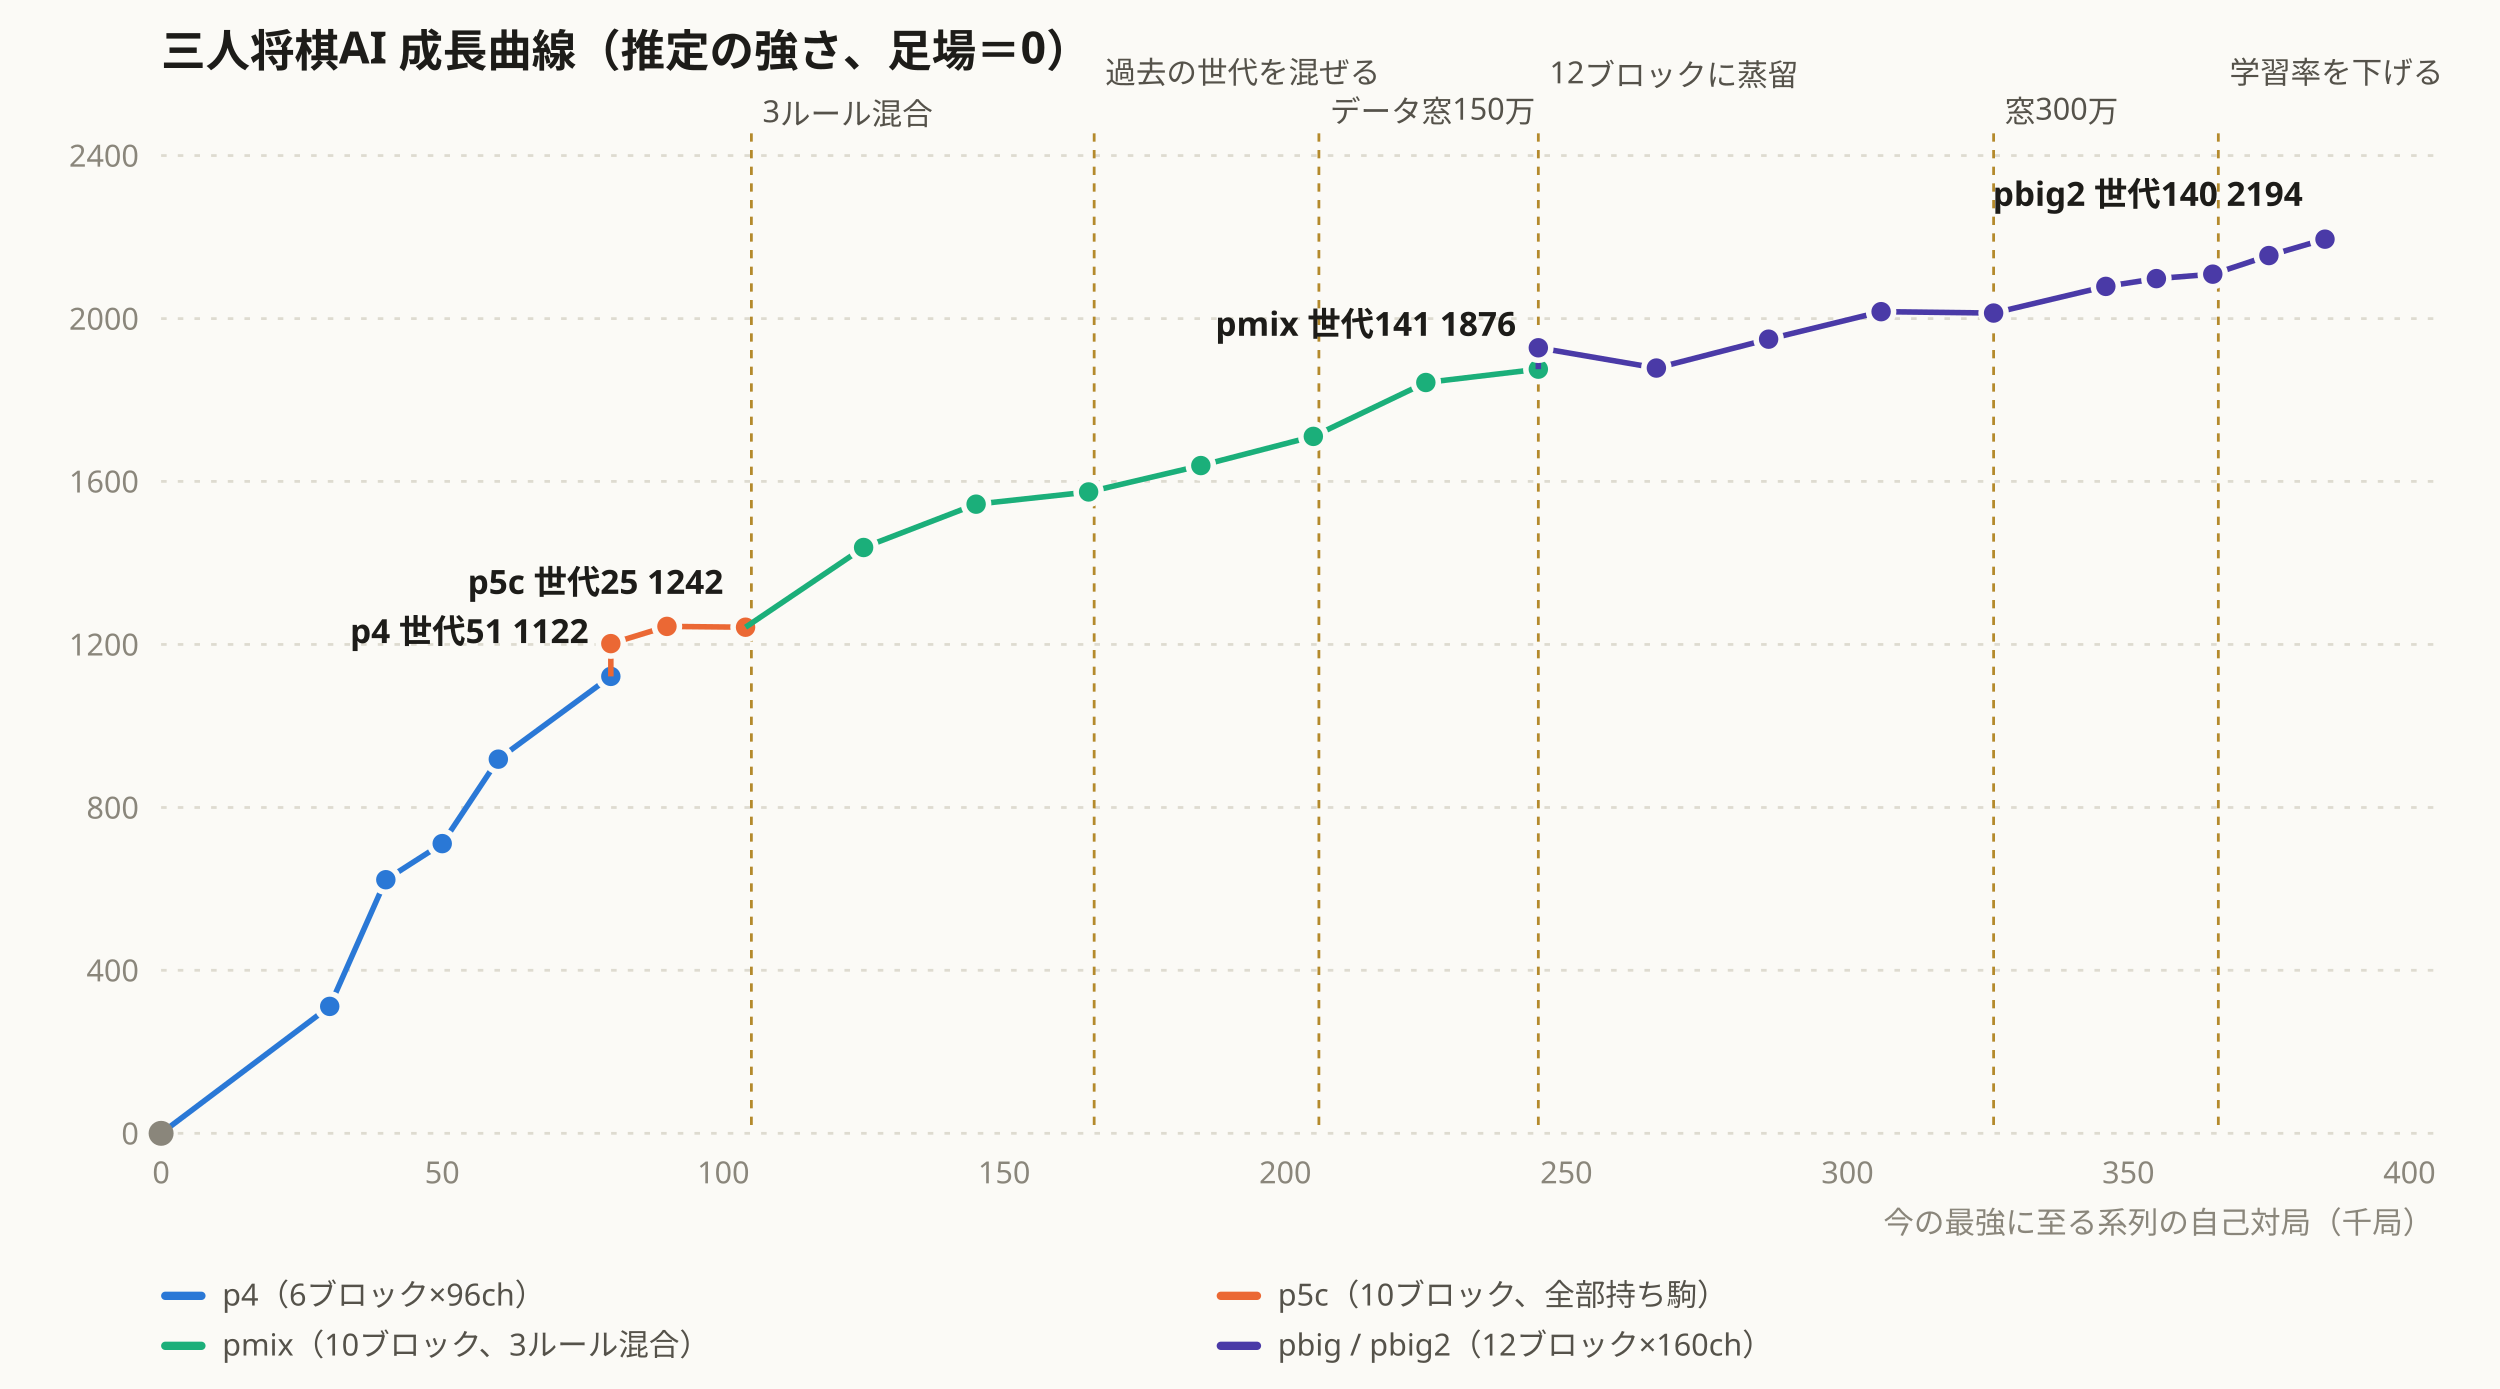
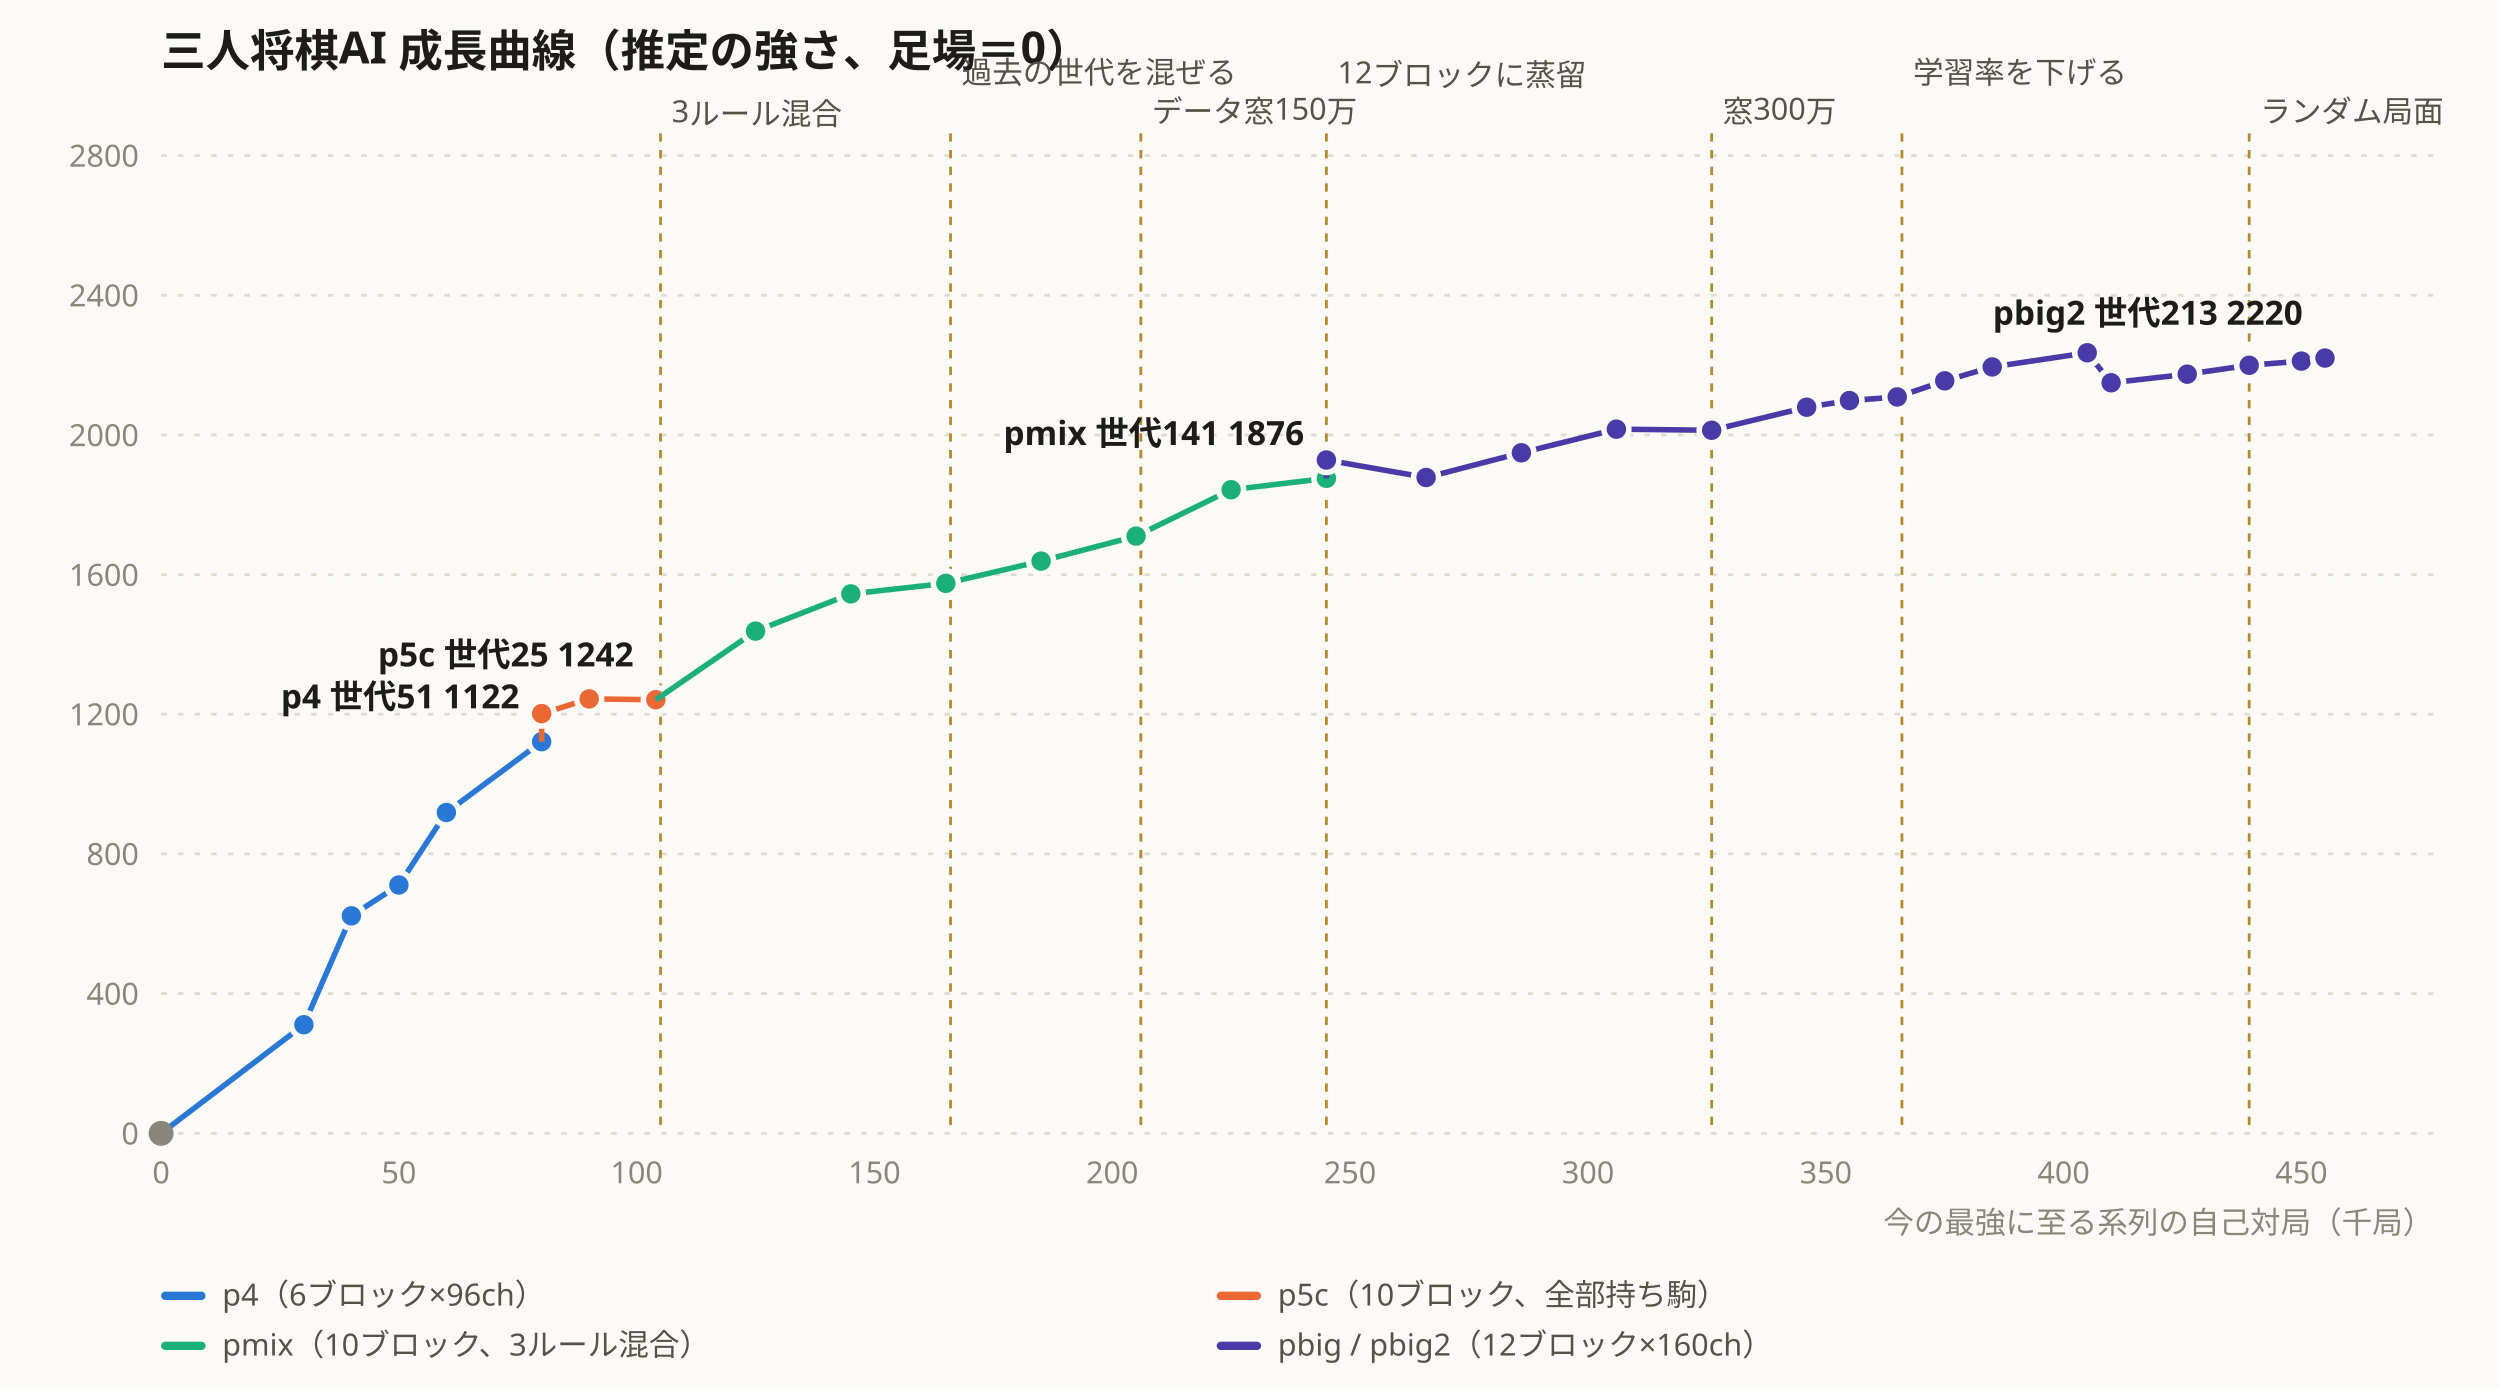
<svg xmlns="http://www.w3.org/2000/svg" viewBox="0 0 900 500" font-family="Hiragino Sans, Yu Gothic, Meiryo, sans-serif">
  <rect width="900" height="500" fill="#fbfaf6" />
  <text x="58" y="24" font-size="16" font-weight="700" fill="#1d1c19">三人将棋AI 成長曲線（推定の強さ、足場＝0）</text>
  <line x1="58" x2="876" y1="408.0" y2="408.0" stroke="#dedbd0" stroke-dasharray="2 4" />
  <text x="50" y="412.0" font-size="11" fill="#8a867b" text-anchor="end">0</text>
-   <line x1="58" x2="876" y1="349.3" y2="349.3" stroke="#dedbd0" stroke-dasharray="2 4" />
-   <text x="50" y="353.3" font-size="11" fill="#8a867b" text-anchor="end">400</text>
-   <line x1="58" x2="876" y1="290.7" y2="290.7" stroke="#dedbd0" stroke-dasharray="2 4" />
-   <text x="50" y="294.7" font-size="11" fill="#8a867b" text-anchor="end">800</text>
-   <line x1="58" x2="876" y1="232.0" y2="232.0" stroke="#dedbd0" stroke-dasharray="2 4" />
-   <text x="50" y="236.0" font-size="11" fill="#8a867b" text-anchor="end">1200</text>
-   <line x1="58" x2="876" y1="173.3" y2="173.3" stroke="#dedbd0" stroke-dasharray="2 4" />
-   <text x="50" y="177.3" font-size="11" fill="#8a867b" text-anchor="end">1600</text>
-   <line x1="58" x2="876" y1="114.7" y2="114.7" stroke="#dedbd0" stroke-dasharray="2 4" />
-   <text x="50" y="118.7" font-size="11" fill="#8a867b" text-anchor="end">2000</text>
+   <line x1="58" x2="876" y1="357.7" y2="357.7" stroke="#dedbd0" stroke-dasharray="2 4" />
+   <text x="50" y="361.7" font-size="11" fill="#8a867b" text-anchor="end">400</text>
+   <line x1="58" x2="876" y1="307.4" y2="307.4" stroke="#dedbd0" stroke-dasharray="2 4" />
+   <text x="50" y="311.4" font-size="11" fill="#8a867b" text-anchor="end">800</text>
+   <line x1="58" x2="876" y1="257.1" y2="257.1" stroke="#dedbd0" stroke-dasharray="2 4" />
+   <text x="50" y="261.1" font-size="11" fill="#8a867b" text-anchor="end">1200</text>
+   <line x1="58" x2="876" y1="206.9" y2="206.9" stroke="#dedbd0" stroke-dasharray="2 4" />
+   <text x="50" y="210.9" font-size="11" fill="#8a867b" text-anchor="end">1600</text>
+   <line x1="58" x2="876" y1="156.6" y2="156.6" stroke="#dedbd0" stroke-dasharray="2 4" />
+   <text x="50" y="160.6" font-size="11" fill="#8a867b" text-anchor="end">2000</text>
+   <line x1="58" x2="876" y1="106.3" y2="106.3" stroke="#dedbd0" stroke-dasharray="2 4" />
+   <text x="50" y="110.3" font-size="11" fill="#8a867b" text-anchor="end">2400</text>
  <line x1="58" x2="876" y1="56.0" y2="56.0" stroke="#dedbd0" stroke-dasharray="2 4" />
-   <text x="50" y="60.0" font-size="11" fill="#8a867b" text-anchor="end">2400</text>
+   <text x="50" y="60.0" font-size="11" fill="#8a867b" text-anchor="end">2800</text>
  <text x="58.0" y="426" font-size="11" fill="#8a867b" text-anchor="middle">0</text>
-   <text x="159.2" y="426" font-size="11" fill="#8a867b" text-anchor="middle">50</text>
-   <text x="260.4" y="426" font-size="11" fill="#8a867b" text-anchor="middle">100</text>
-   <text x="361.5" y="426" font-size="11" fill="#8a867b" text-anchor="middle">150</text>
-   <text x="462.7" y="426" font-size="11" fill="#8a867b" text-anchor="middle">200</text>
-   <text x="563.9" y="426" font-size="11" fill="#8a867b" text-anchor="middle">250</text>
-   <text x="665.1" y="426" font-size="11" fill="#8a867b" text-anchor="middle">300</text>
-   <text x="766.2" y="426" font-size="11" fill="#8a867b" text-anchor="middle">350</text>
-   <text x="867.4" y="426" font-size="11" fill="#8a867b" text-anchor="middle">400</text>
+   <text x="143.6" y="426" font-size="11" fill="#8a867b" text-anchor="middle">50</text>
+   <text x="229.2" y="426" font-size="11" fill="#8a867b" text-anchor="middle">100</text>
+   <text x="314.8" y="426" font-size="11" fill="#8a867b" text-anchor="middle">150</text>
+   <text x="400.4" y="426" font-size="11" fill="#8a867b" text-anchor="middle">200</text>
+   <text x="486.0" y="426" font-size="11" fill="#8a867b" text-anchor="middle">250</text>
+   <text x="571.7" y="426" font-size="11" fill="#8a867b" text-anchor="middle">300</text>
+   <text x="657.3" y="426" font-size="11" fill="#8a867b" text-anchor="middle">350</text>
+   <text x="742.9" y="426" font-size="11" fill="#8a867b" text-anchor="middle">400</text>
+   <text x="828.5" y="426" font-size="11" fill="#8a867b" text-anchor="middle">450</text>
  <text x="876" y="444" font-size="11" fill="#8a867b" text-anchor="end">今の最強に至る系列の自己対局（千局）</text>
-   <line x1="270.5" x2="270.5" y1="48" y2="408" stroke="#b48a2c" stroke-dasharray="3 3" />
-   <text x="274.5" y="44" font-size="11" fill="#55524a">3ルール混合</text>
-   <line x1="393.9" x2="393.9" y1="48" y2="408" stroke="#b48a2c" stroke-dasharray="3 3" />
-   <text x="397.9" y="30" font-size="11" fill="#55524a">過去の世代を混ぜる</text>
-   <line x1="474.8" x2="474.8" y1="48" y2="408" stroke="#b48a2c" stroke-dasharray="3 3" />
-   <text x="478.8" y="44" font-size="11" fill="#55524a">データ窓150万</text>
-   <line x1="553.8" x2="553.8" y1="48" y2="408" stroke="#b48a2c" stroke-dasharray="3 3" />
-   <text x="557.8" y="30" font-size="11" fill="#55524a">12ブロックに蒸留</text>
-   <line x1="717.7" x2="717.7" y1="48" y2="408" stroke="#b48a2c" stroke-dasharray="3 3" />
-   <text x="721.7" y="44" font-size="11" fill="#55524a">窓300万</text>
-   <line x1="798.6" x2="798.6" y1="48" y2="408" stroke="#b48a2c" stroke-dasharray="3 3" />
-   <text x="802.6" y="30" font-size="11" fill="#55524a">学習率を下げる</text>
-   <polyline fill="none" stroke="#2a78d6" stroke-width="2" stroke-linejoin="round" points="58.0,408.0 118.7,362.3 138.9,316.7 159.2,303.7 179.4,273.3 219.9,243.5" />
-   <circle cx="118.7" cy="362.3" r="4.5" fill="#2a78d6" stroke="#fbfaf6" stroke-width="2" />
-   <circle cx="138.9" cy="316.7" r="4.5" fill="#2a78d6" stroke="#fbfaf6" stroke-width="2" />
-   <circle cx="159.2" cy="303.7" r="4.5" fill="#2a78d6" stroke="#fbfaf6" stroke-width="2" />
-   <circle cx="179.4" cy="273.3" r="4.5" fill="#2a78d6" stroke="#fbfaf6" stroke-width="2" />
-   <circle cx="219.9" cy="243.5" r="4.5" fill="#2a78d6" stroke="#fbfaf6" stroke-width="2" />
-   <text x="211.9" y="231.5" font-size="12" font-weight="700" fill="#1d1c19" text-anchor="end">p4 世代51 1122</text>
-   <polyline fill="none" stroke="#eb6834" stroke-width="2" stroke-linejoin="round" points="219.9,243.5 219.9,231.7 240.1,225.5 268.4,225.8" />
-   <circle cx="219.9" cy="231.7" r="4.5" fill="#eb6834" stroke="#fbfaf6" stroke-width="2" />
-   <circle cx="240.1" cy="225.5" r="4.5" fill="#eb6834" stroke="#fbfaf6" stroke-width="2" />
-   <circle cx="268.4" cy="225.8" r="4.5" fill="#eb6834" stroke="#fbfaf6" stroke-width="2" />
-   <text x="260.4" y="213.8" font-size="12" font-weight="700" fill="#1d1c19" text-anchor="end">p5c 世代25 1242</text>
-   <polyline fill="none" stroke="#1baf7a" stroke-width="2" stroke-linejoin="round" points="268.4,225.8 310.9,197.1 351.4,181.5 391.9,177.1 432.3,167.6 472.8,157.1 513.3,137.7 553.8,132.9" />
-   <circle cx="310.9" cy="197.1" r="4.5" fill="#1baf7a" stroke="#fbfaf6" stroke-width="2" />
-   <circle cx="351.4" cy="181.5" r="4.5" fill="#1baf7a" stroke="#fbfaf6" stroke-width="2" />
-   <circle cx="391.9" cy="177.1" r="4.5" fill="#1baf7a" stroke="#fbfaf6" stroke-width="2" />
-   <circle cx="432.3" cy="167.6" r="4.5" fill="#1baf7a" stroke="#fbfaf6" stroke-width="2" />
-   <circle cx="472.8" cy="157.1" r="4.5" fill="#1baf7a" stroke="#fbfaf6" stroke-width="2" />
-   <circle cx="513.3" cy="137.7" r="4.5" fill="#1baf7a" stroke="#fbfaf6" stroke-width="2" />
-   <circle cx="553.8" cy="132.9" r="4.5" fill="#1baf7a" stroke="#fbfaf6" stroke-width="2" />
-   <text x="545.8" y="120.9" font-size="12" font-weight="700" fill="#1d1c19" text-anchor="end">pmix 世代141 1876</text>
-   <polyline fill="none" stroke="#4a3aa7" stroke-width="2" stroke-linejoin="round" points="553.8,132.9 553.8,125.2 596.3,132.5 636.7,122.1 677.2,112.2 717.7,112.7 758.1,103.1 776.3,100.3 796.6,98.7 816.8,92.0 837.0,86.1" />
-   <circle cx="553.8" cy="125.2" r="4.5" fill="#4a3aa7" stroke="#fbfaf6" stroke-width="2" />
-   <circle cx="596.3" cy="132.5" r="4.5" fill="#4a3aa7" stroke="#fbfaf6" stroke-width="2" />
-   <circle cx="636.7" cy="122.1" r="4.5" fill="#4a3aa7" stroke="#fbfaf6" stroke-width="2" />
-   <circle cx="677.2" cy="112.2" r="4.5" fill="#4a3aa7" stroke="#fbfaf6" stroke-width="2" />
-   <circle cx="717.7" cy="112.7" r="4.5" fill="#4a3aa7" stroke="#fbfaf6" stroke-width="2" />
-   <circle cx="758.1" cy="103.1" r="4.5" fill="#4a3aa7" stroke="#fbfaf6" stroke-width="2" />
-   <circle cx="776.3" cy="100.3" r="4.5" fill="#4a3aa7" stroke="#fbfaf6" stroke-width="2" />
-   <circle cx="796.6" cy="98.7" r="4.5" fill="#4a3aa7" stroke="#fbfaf6" stroke-width="2" />
-   <circle cx="816.8" cy="92.0" r="4.5" fill="#4a3aa7" stroke="#fbfaf6" stroke-width="2" />
-   <circle cx="837.0" cy="86.1" r="4.5" fill="#4a3aa7" stroke="#fbfaf6" stroke-width="2" />
-   <text x="829.0" y="74.1" font-size="12" font-weight="700" fill="#1d1c19" text-anchor="end">pbig2 世代140 2194</text>
+   <line x1="237.8" x2="237.8" y1="48" y2="408" stroke="#b48a2c" stroke-dasharray="3 3" />
+   <text x="241.8" y="44" font-size="11" fill="#55524a">3ルール混合</text>
+   <line x1="342.2" x2="342.2" y1="48" y2="408" stroke="#b48a2c" stroke-dasharray="3 3" />
+   <text x="346.2" y="30" font-size="11" fill="#55524a">過去の世代を混ぜる</text>
+   <line x1="410.7" x2="410.7" y1="48" y2="408" stroke="#b48a2c" stroke-dasharray="3 3" />
+   <text x="414.7" y="44" font-size="11" fill="#55524a">データ窓150万</text>
+   <line x1="477.5" x2="477.5" y1="48" y2="408" stroke="#b48a2c" stroke-dasharray="3 3" />
+   <text x="481.5" y="30" font-size="11" fill="#55524a">12ブロックに蒸留</text>
+   <line x1="616.2" x2="616.2" y1="48" y2="408" stroke="#b48a2c" stroke-dasharray="3 3" />
+   <text x="620.2" y="44" font-size="11" fill="#55524a">窓300万</text>
+   <line x1="684.7" x2="684.7" y1="48" y2="408" stroke="#b48a2c" stroke-dasharray="3 3" />
+   <text x="688.7" y="30" font-size="11" fill="#55524a">学習率を下げる</text>
+   <line x1="809.7" x2="809.7" y1="48" y2="408" stroke="#b48a2c" stroke-dasharray="3 3" />
+   <text x="813.7" y="44" font-size="11" fill="#55524a">ランダム局面</text>
+   <polyline fill="none" stroke="#2a78d6" stroke-width="2" stroke-linejoin="round" points="58.0,408.0 109.4,368.9 126.5,329.7 143.6,318.6 160.7,292.5 195.0,267.0" />
+   <circle cx="109.4" cy="368.9" r="4.5" fill="#2a78d6" stroke="#fbfaf6" stroke-width="2" />
+   <circle cx="126.5" cy="329.7" r="4.5" fill="#2a78d6" stroke="#fbfaf6" stroke-width="2" />
+   <circle cx="143.6" cy="318.6" r="4.5" fill="#2a78d6" stroke="#fbfaf6" stroke-width="2" />
+   <circle cx="160.7" cy="292.5" r="4.5" fill="#2a78d6" stroke="#fbfaf6" stroke-width="2" />
+   <circle cx="195.0" cy="267.0" r="4.5" fill="#2a78d6" stroke="#fbfaf6" stroke-width="2" />
+   <text x="187.0" y="255.0" font-size="12" font-weight="700" fill="#1d1c19" text-anchor="end">p4 世代51 1122</text>
+   <polyline fill="none" stroke="#eb6834" stroke-width="2" stroke-linejoin="round" points="195.0,267.0 195.0,256.9 212.1,251.6 236.1,251.9" />
+   <circle cx="195.0" cy="256.9" r="4.5" fill="#eb6834" stroke="#fbfaf6" stroke-width="2" />
+   <circle cx="212.1" cy="251.6" r="4.5" fill="#eb6834" stroke="#fbfaf6" stroke-width="2" />
+   <circle cx="236.1" cy="251.9" r="4.5" fill="#eb6834" stroke="#fbfaf6" stroke-width="2" />
+   <text x="228.1" y="239.9" font-size="12" font-weight="700" fill="#1d1c19" text-anchor="end">p5c 世代25 1242</text>
+   <polyline fill="none" stroke="#1baf7a" stroke-width="2" stroke-linejoin="round" points="236.1,251.9 272.0,227.2 306.3,213.8 340.5,210.0 374.8,202.0 409.0,193.0 443.2,176.3 477.5,172.2" />
+   <circle cx="272.0" cy="227.2" r="4.5" fill="#1baf7a" stroke="#fbfaf6" stroke-width="2" />
+   <circle cx="306.3" cy="213.8" r="4.5" fill="#1baf7a" stroke="#fbfaf6" stroke-width="2" />
+   <circle cx="340.5" cy="210.0" r="4.5" fill="#1baf7a" stroke="#fbfaf6" stroke-width="2" />
+   <circle cx="374.8" cy="202.0" r="4.5" fill="#1baf7a" stroke="#fbfaf6" stroke-width="2" />
+   <circle cx="409.0" cy="193.0" r="4.5" fill="#1baf7a" stroke="#fbfaf6" stroke-width="2" />
+   <circle cx="443.2" cy="176.3" r="4.5" fill="#1baf7a" stroke="#fbfaf6" stroke-width="2" />
+   <circle cx="477.5" cy="172.2" r="4.5" fill="#1baf7a" stroke="#fbfaf6" stroke-width="2" />
+   <text x="469.5" y="160.2" font-size="12" font-weight="700" fill="#1d1c19" text-anchor="end">pmix 世代141 1876</text>
+   <polyline fill="none" stroke="#4a3aa7" stroke-width="2" stroke-linejoin="round" points="477.5,172.2 477.5,165.6 513.4,171.9 547.7,163.0 581.9,154.5 616.2,154.9 650.4,146.6 665.8,144.2 683.0,142.9 700.1,137.1 717.2,132.1 751.4,127.0 760.0,137.8 787.4,134.7 809.7,131.5 828.5,130.0 837.0,128.9" />
+   <circle cx="477.5" cy="165.6" r="4.5" fill="#4a3aa7" stroke="#fbfaf6" stroke-width="2" />
+   <circle cx="513.4" cy="171.9" r="4.5" fill="#4a3aa7" stroke="#fbfaf6" stroke-width="2" />
+   <circle cx="547.7" cy="163.0" r="4.5" fill="#4a3aa7" stroke="#fbfaf6" stroke-width="2" />
+   <circle cx="581.9" cy="154.5" r="4.5" fill="#4a3aa7" stroke="#fbfaf6" stroke-width="2" />
+   <circle cx="616.2" cy="154.9" r="4.5" fill="#4a3aa7" stroke="#fbfaf6" stroke-width="2" />
+   <circle cx="650.4" cy="146.6" r="4.5" fill="#4a3aa7" stroke="#fbfaf6" stroke-width="2" />
+   <circle cx="665.8" cy="144.2" r="4.5" fill="#4a3aa7" stroke="#fbfaf6" stroke-width="2" />
+   <circle cx="683.0" cy="142.9" r="4.5" fill="#4a3aa7" stroke="#fbfaf6" stroke-width="2" />
+   <circle cx="700.1" cy="137.1" r="4.5" fill="#4a3aa7" stroke="#fbfaf6" stroke-width="2" />
+   <circle cx="717.2" cy="132.1" r="4.5" fill="#4a3aa7" stroke="#fbfaf6" stroke-width="2" />
+   <circle cx="751.4" cy="127.0" r="4.5" fill="#4a3aa7" stroke="#fbfaf6" stroke-width="2" />
+   <circle cx="760.0" cy="137.8" r="4.5" fill="#4a3aa7" stroke="#fbfaf6" stroke-width="2" />
+   <circle cx="787.4" cy="134.7" r="4.5" fill="#4a3aa7" stroke="#fbfaf6" stroke-width="2" />
+   <circle cx="809.7" cy="131.5" r="4.5" fill="#4a3aa7" stroke="#fbfaf6" stroke-width="2" />
+   <circle cx="828.5" cy="130.0" r="4.5" fill="#4a3aa7" stroke="#fbfaf6" stroke-width="2" />
+   <circle cx="837.0" cy="128.9" r="4.5" fill="#4a3aa7" stroke="#fbfaf6" stroke-width="2" />
+   <text x="829.0" y="116.9" font-size="12" font-weight="700" fill="#1d1c19" text-anchor="end">pbig2 世代213 2220</text>
  <circle cx="58.0" cy="408.0" r="4.5" fill="#8a867b" />
  <rect x="58" y="465" width="16" height="3" rx="1.5" fill="#2a78d6" />
  <text x="80" y="470" font-size="11" fill="#55524a">p4（6ブロック×96ch）</text>
  <rect x="438" y="465" width="16" height="3" rx="1.5" fill="#eb6834" />
  <text x="460" y="470" font-size="11" fill="#55524a">p5c（10ブロック、全部持ち駒）</text>
  <rect x="58" y="483" width="16" height="3" rx="1.5" fill="#1baf7a" />
  <text x="80" y="488" font-size="11" fill="#55524a">pmix（10ブロック、3ルール混合）</text>
  <rect x="438" y="483" width="16" height="3" rx="1.5" fill="#4a3aa7" />
  <text x="460" y="488" font-size="11" fill="#55524a">pbig / pbig2（12ブロック×160ch）</text>
</svg>
